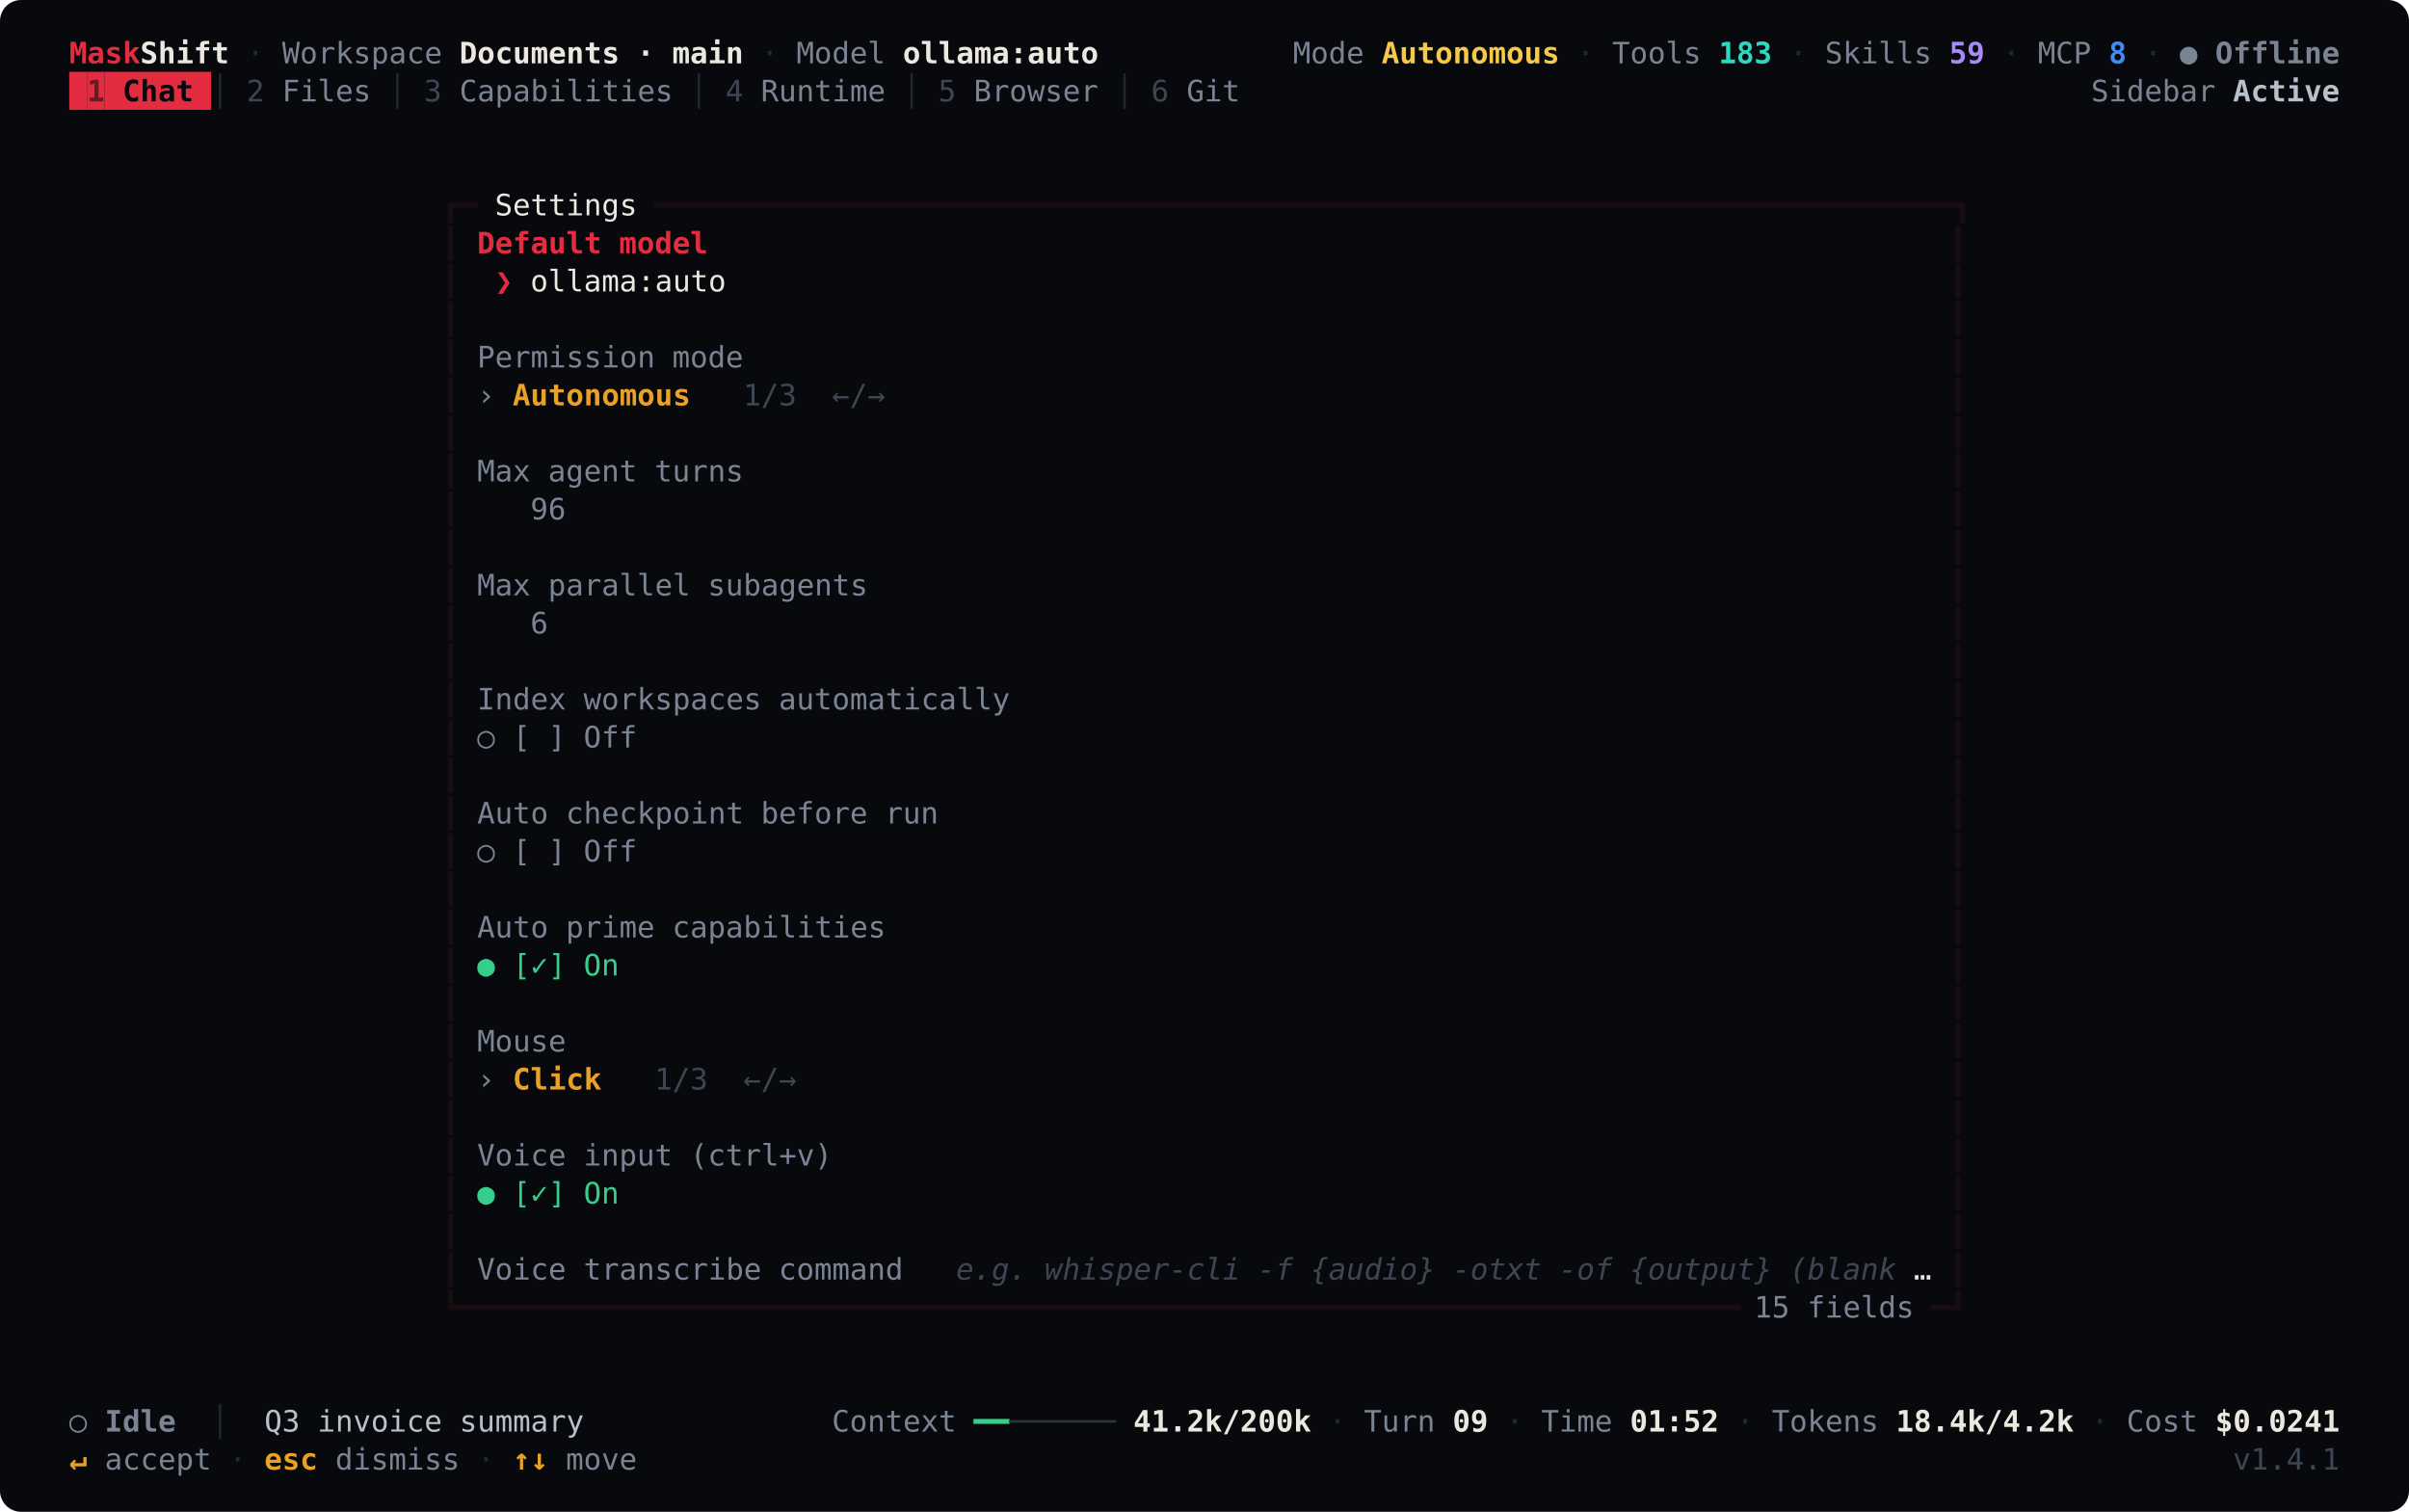
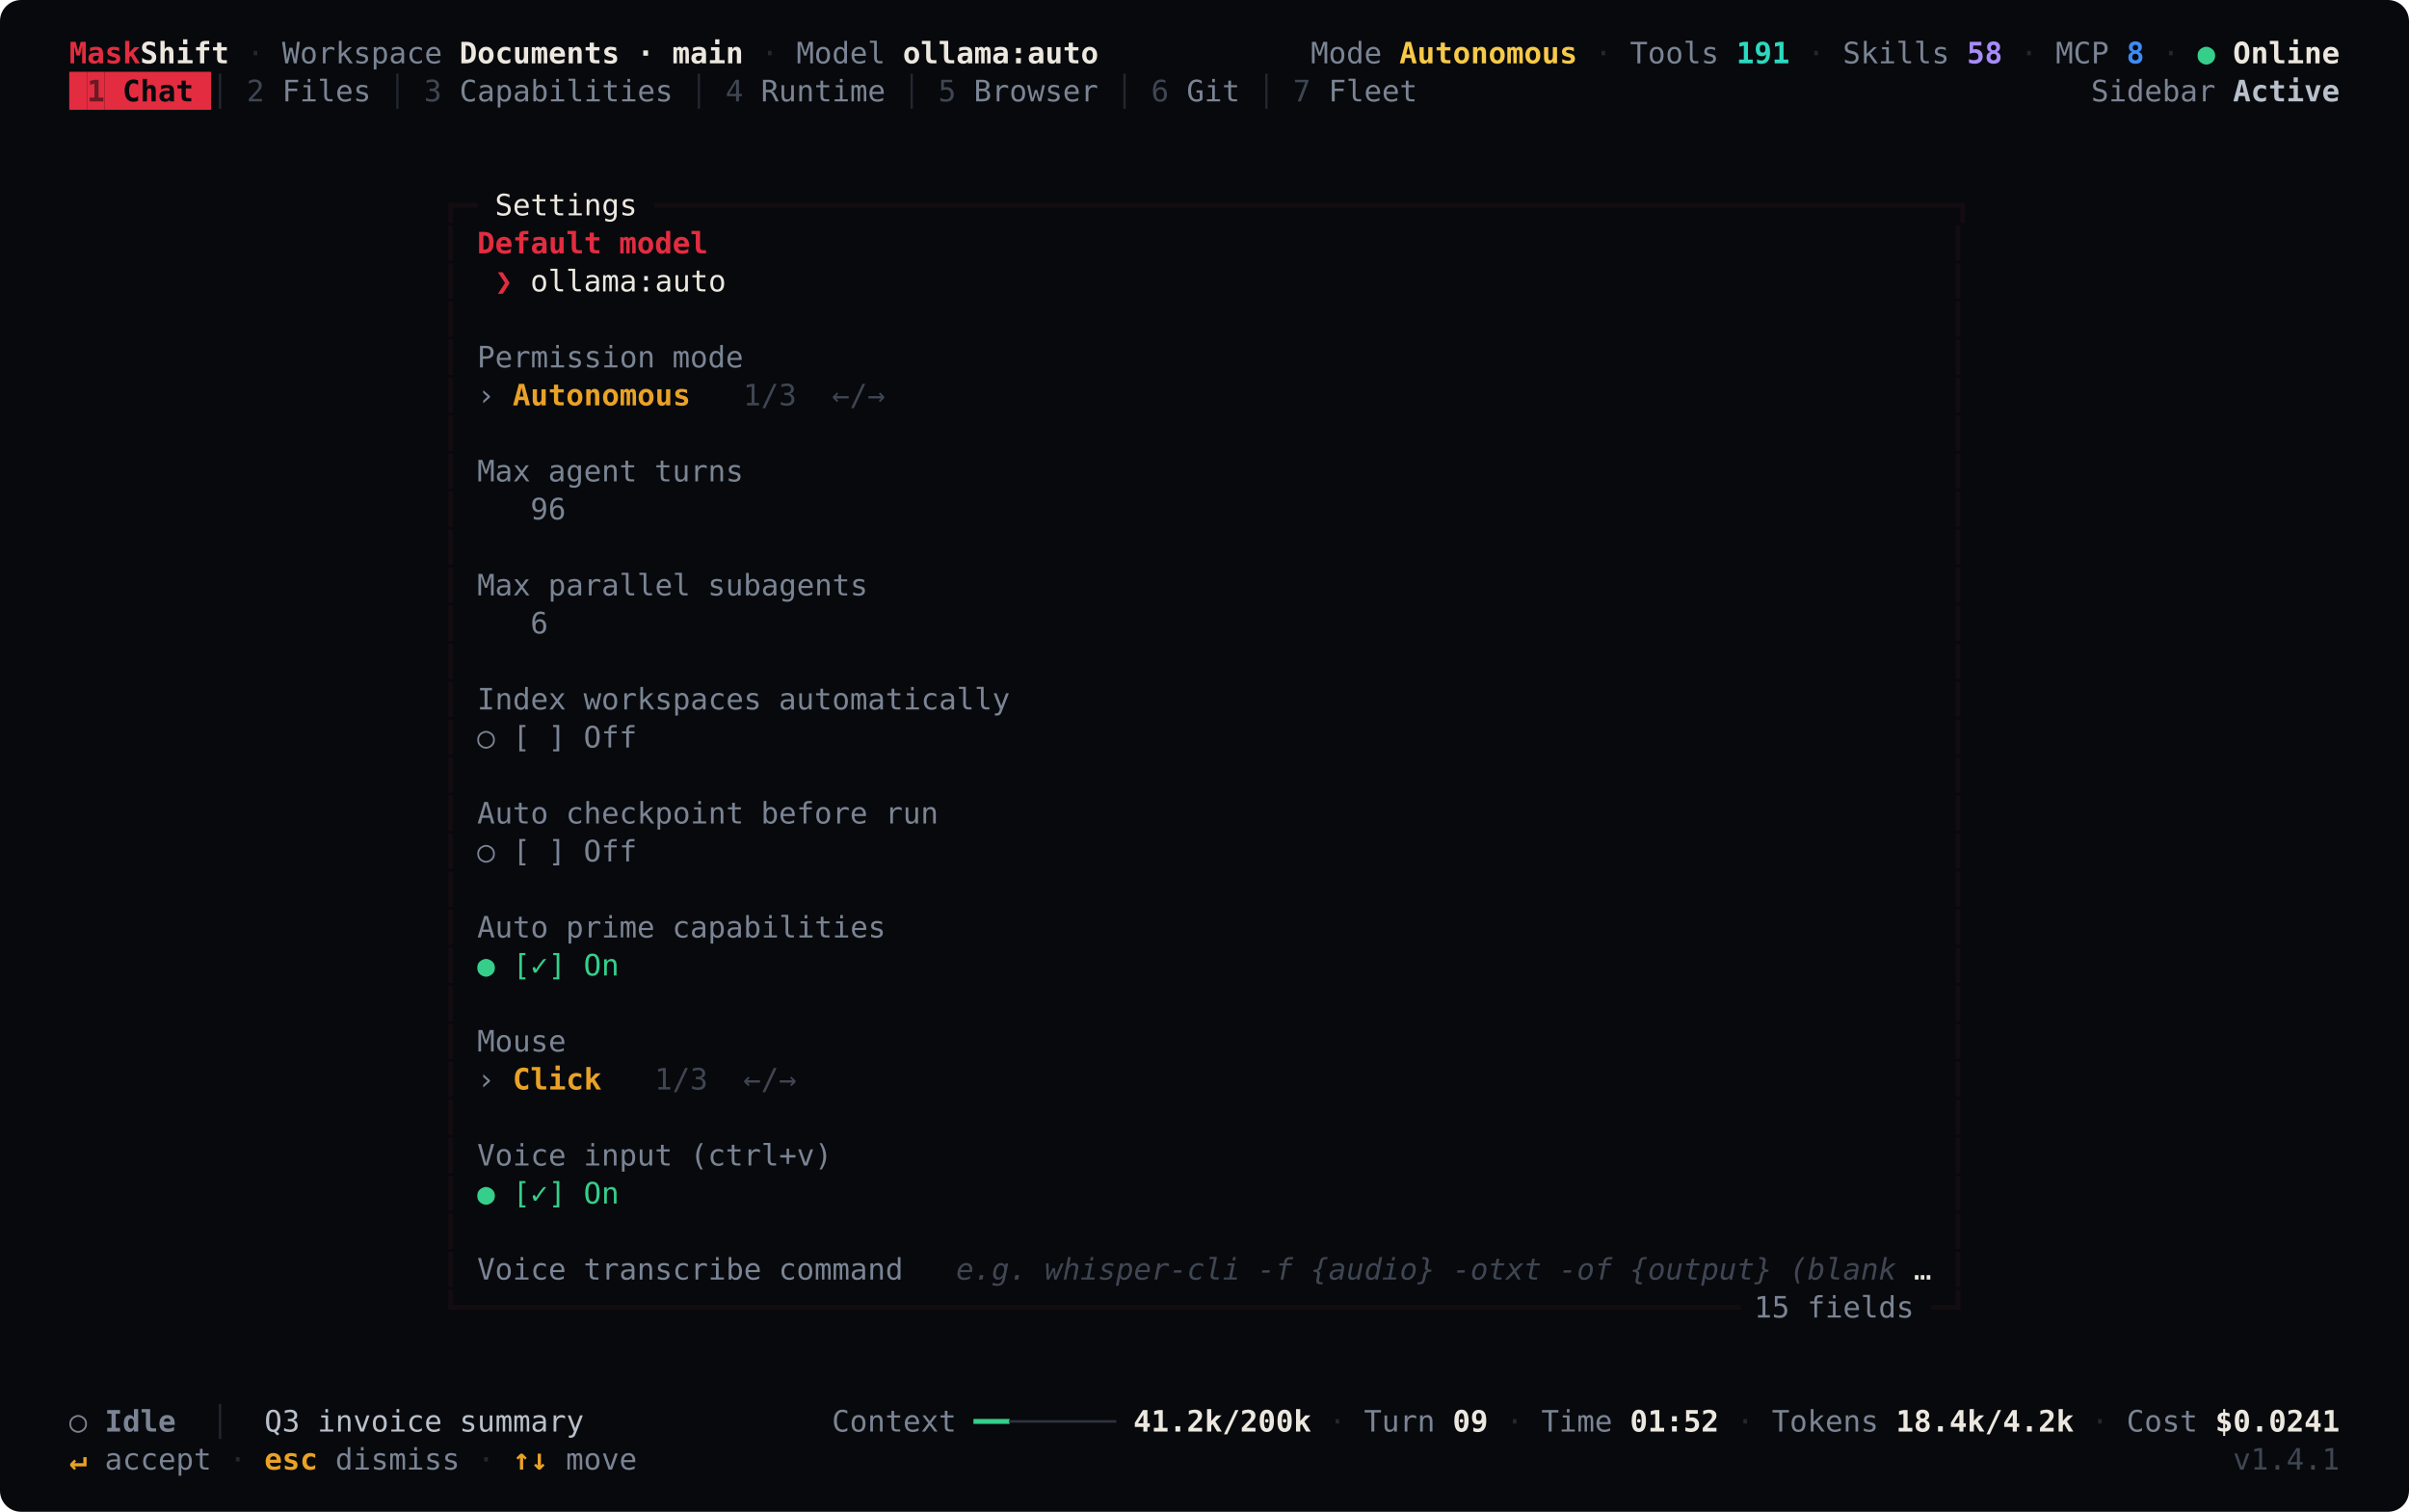
<svg xmlns="http://www.w3.org/2000/svg" width="1141" height="716" viewBox="0 0 1141 716" role="img" aria-label="MaskShift — settings">
  <rect width="100%" height="100%" rx="10" fill="#08090C" />
  <g font-family="SFMono-Regular, Menlo, Consolas, DejaVu Sans Mono, monospace" font-size="14" xml:space="preserve">
    <text x="32.80" y="30.00" fill="#e32c40" textLength="33.60" lengthAdjust="spacingAndGlyphs" font-weight="700">Mask</text>
    <text x="66.40" y="30.00" fill="#ece8e0" textLength="42.00" lengthAdjust="spacingAndGlyphs" font-weight="700">Shift</text>
    <text x="116.80" y="30.00" fill="#222731" textLength="8.40" lengthAdjust="spacingAndGlyphs">·</text>
    <text x="133.60" y="30.00" fill="#7a8494" textLength="75.60" lengthAdjust="spacingAndGlyphs">Workspace</text>
    <text x="217.60" y="30.00" fill="#ece8e0" textLength="75.60" lengthAdjust="spacingAndGlyphs" font-weight="700">Documents</text>
    <text x="301.60" y="30.00" fill="#ece8e0" textLength="8.40" lengthAdjust="spacingAndGlyphs" font-weight="700">·</text>
    <text x="318.40" y="30.00" fill="#ece8e0" textLength="33.60" lengthAdjust="spacingAndGlyphs" font-weight="700">main</text>
    <text x="360.40" y="30.00" fill="#222731" textLength="8.40" lengthAdjust="spacingAndGlyphs">·</text>
    <text x="377.20" y="30.00" fill="#7a8494" textLength="42.00" lengthAdjust="spacingAndGlyphs">Model</text>
    <text x="427.60" y="30.00" fill="#ece8e0" textLength="92.40" lengthAdjust="spacingAndGlyphs" font-weight="700">ollama:auto</text>
-     <text x="612.40" y="30.00" fill="#7a8494" textLength="33.60" lengthAdjust="spacingAndGlyphs">Mode</text>
-     <text x="654.40" y="30.00" fill="#f7c948" textLength="84.00" lengthAdjust="spacingAndGlyphs" font-weight="700">Autonomous</text>
-     <text x="746.80" y="30.00" fill="#222731" textLength="8.40" lengthAdjust="spacingAndGlyphs">·</text>
-     <text x="763.60" y="30.00" fill="#7a8494" textLength="42.00" lengthAdjust="spacingAndGlyphs">Tools</text>
-     <text x="814.00" y="30.00" fill="#2bd9c0" textLength="25.20" lengthAdjust="spacingAndGlyphs" font-weight="700">183</text>
-     <text x="847.60" y="30.00" fill="#222731" textLength="8.40" lengthAdjust="spacingAndGlyphs">·</text>
-     <text x="864.40" y="30.00" fill="#7a8494" textLength="50.40" lengthAdjust="spacingAndGlyphs">Skills</text>
-     <text x="923.20" y="30.00" fill="#a78bfa" textLength="16.80" lengthAdjust="spacingAndGlyphs" font-weight="700">59</text>
-     <text x="948.40" y="30.00" fill="#222731" textLength="8.40" lengthAdjust="spacingAndGlyphs">·</text>
-     <text x="965.20" y="30.00" fill="#7a8494" textLength="25.20" lengthAdjust="spacingAndGlyphs">MCP</text>
-     <text x="998.80" y="30.00" fill="#3d8bf5" textLength="8.40" lengthAdjust="spacingAndGlyphs" font-weight="700">8</text>
-     <text x="1015.60" y="30.00" fill="#222731" textLength="8.40" lengthAdjust="spacingAndGlyphs">·</text>
-     <text x="1032.40" y="30.00" fill="#7a8494" textLength="8.40" lengthAdjust="spacingAndGlyphs">●</text>
-     <text x="1049.20" y="30.00" fill="#7a8494" textLength="58.80" lengthAdjust="spacingAndGlyphs" font-weight="700">Offline</text>
+     <text x="620.80" y="30.00" fill="#7a8494" textLength="33.60" lengthAdjust="spacingAndGlyphs">Mode</text>
+     <text x="662.80" y="30.00" fill="#f7c948" textLength="84.00" lengthAdjust="spacingAndGlyphs" font-weight="700">Autonomous</text>
+     <text x="755.20" y="30.00" fill="#222731" textLength="8.40" lengthAdjust="spacingAndGlyphs">·</text>
+     <text x="772.00" y="30.00" fill="#7a8494" textLength="42.00" lengthAdjust="spacingAndGlyphs">Tools</text>
+     <text x="822.40" y="30.00" fill="#2bd9c0" textLength="25.20" lengthAdjust="spacingAndGlyphs" font-weight="700">191</text>
+     <text x="856.00" y="30.00" fill="#222731" textLength="8.40" lengthAdjust="spacingAndGlyphs">·</text>
+     <text x="872.80" y="30.00" fill="#7a8494" textLength="50.40" lengthAdjust="spacingAndGlyphs">Skills</text>
+     <text x="931.60" y="30.00" fill="#a78bfa" textLength="16.80" lengthAdjust="spacingAndGlyphs" font-weight="700">58</text>
+     <text x="956.80" y="30.00" fill="#222731" textLength="8.40" lengthAdjust="spacingAndGlyphs">·</text>
+     <text x="973.60" y="30.00" fill="#7a8494" textLength="25.20" lengthAdjust="spacingAndGlyphs">MCP</text>
+     <text x="1007.20" y="30.00" fill="#3d8bf5" textLength="8.40" lengthAdjust="spacingAndGlyphs" font-weight="700">8</text>
+     <text x="1024.00" y="30.00" fill="#222731" textLength="8.40" lengthAdjust="spacingAndGlyphs">·</text>
+     <text x="1040.80" y="30.00" fill="#35cf8b" textLength="8.40" lengthAdjust="spacingAndGlyphs">●</text>
+     <text x="1057.60" y="30.00" fill="#ece8e0" textLength="50.40" lengthAdjust="spacingAndGlyphs" font-weight="700">Online</text>
    <rect x="32.80" y="34.00" width="8.40" height="18" fill="#e32c40" />
    <rect x="41.20" y="34.00" width="8.40" height="18" fill="#e32c40" />
    <text x="41.20" y="48.00" fill="#6b1923" textLength="8.40" lengthAdjust="spacingAndGlyphs" font-weight="700">1</text>
    <rect x="49.60" y="34.00" width="50.40" height="18" fill="#e32c40" />
    <text x="58.00" y="48.00" fill="#08090c" textLength="33.60" lengthAdjust="spacingAndGlyphs" font-weight="700">Chat</text>
    <text x="100.00" y="48.00" fill="#222731" textLength="8.40" lengthAdjust="spacingAndGlyphs">│</text>
    <text x="116.80" y="48.00" fill="#3f4653" textLength="8.40" lengthAdjust="spacingAndGlyphs">2</text>
    <text x="133.60" y="48.00" fill="#7a8494" textLength="42.00" lengthAdjust="spacingAndGlyphs">Files</text>
    <text x="184.00" y="48.00" fill="#222731" textLength="8.40" lengthAdjust="spacingAndGlyphs">│</text>
    <text x="200.80" y="48.00" fill="#3f4653" textLength="8.40" lengthAdjust="spacingAndGlyphs">3</text>
    <text x="217.60" y="48.00" fill="#7a8494" textLength="100.80" lengthAdjust="spacingAndGlyphs">Capabilities</text>
    <text x="326.80" y="48.00" fill="#222731" textLength="8.40" lengthAdjust="spacingAndGlyphs">│</text>
    <text x="343.60" y="48.00" fill="#3f4653" textLength="8.40" lengthAdjust="spacingAndGlyphs">4</text>
    <text x="360.40" y="48.00" fill="#7a8494" textLength="58.80" lengthAdjust="spacingAndGlyphs">Runtime</text>
    <text x="427.60" y="48.00" fill="#222731" textLength="8.40" lengthAdjust="spacingAndGlyphs">│</text>
    <text x="444.40" y="48.00" fill="#3f4653" textLength="8.40" lengthAdjust="spacingAndGlyphs">5</text>
    <text x="461.20" y="48.00" fill="#7a8494" textLength="58.80" lengthAdjust="spacingAndGlyphs">Browser</text>
    <text x="528.40" y="48.00" fill="#222731" textLength="8.40" lengthAdjust="spacingAndGlyphs">│</text>
    <text x="545.20" y="48.00" fill="#3f4653" textLength="8.40" lengthAdjust="spacingAndGlyphs">6</text>
    <text x="562.00" y="48.00" fill="#7a8494" textLength="25.20" lengthAdjust="spacingAndGlyphs">Git</text>
+     <text x="595.60" y="48.00" fill="#222731" textLength="8.40" lengthAdjust="spacingAndGlyphs">│</text>
+     <text x="612.40" y="48.00" fill="#3f4653" textLength="8.40" lengthAdjust="spacingAndGlyphs">7</text>
+     <text x="629.20" y="48.00" fill="#7a8494" textLength="42.00" lengthAdjust="spacingAndGlyphs">Fleet</text>
    <text x="990.40" y="48.00" fill="#7a8494" textLength="58.80" lengthAdjust="spacingAndGlyphs">Sidebar</text>
    <text x="1057.60" y="48.00" fill="#b8c0cb" textLength="50.40" lengthAdjust="spacingAndGlyphs" font-weight="700">Active</text>
-     <text x="209.20" y="102.00" fill="#1a0d12" textLength="16.80" lengthAdjust="spacingAndGlyphs">┏━</text>
+     <text x="209.20" y="102.00" fill="#130c10" textLength="16.80" lengthAdjust="spacingAndGlyphs">┏━</text>
    <text x="234.40" y="102.00" fill="#ece8e0" textLength="67.20" lengthAdjust="spacingAndGlyphs">Settings</text>
-     <text x="310.00" y="102.00" fill="#1a0d12" textLength="621.60" lengthAdjust="spacingAndGlyphs">━━━━━━━━━━━━━━━━━━━━━━━━━━━━━━━━━━━━━━━━━━━━━━━━━━━━━━━━━━━━━━━━━━━━━━━━━┓</text>
-     <text x="209.20" y="120.00" fill="#1a0d12" textLength="8.40" lengthAdjust="spacingAndGlyphs">┃</text>
+     <text x="310.00" y="102.00" fill="#130c10" textLength="621.60" lengthAdjust="spacingAndGlyphs">━━━━━━━━━━━━━━━━━━━━━━━━━━━━━━━━━━━━━━━━━━━━━━━━━━━━━━━━━━━━━━━━━━━━━━━━━┓</text>
+     <text x="209.20" y="120.00" fill="#130c10" textLength="8.40" lengthAdjust="spacingAndGlyphs">┃</text>
    <text x="226.00" y="120.00" fill="#e32c40" textLength="58.80" lengthAdjust="spacingAndGlyphs" font-weight="700">Default</text>
    <text x="293.20" y="120.00" fill="#e32c40" textLength="42.00" lengthAdjust="spacingAndGlyphs" font-weight="700">model</text>
-     <text x="923.20" y="120.00" fill="#1a0d12" textLength="8.40" lengthAdjust="spacingAndGlyphs">┃</text>
-     <text x="209.20" y="138.00" fill="#1a0d12" textLength="8.40" lengthAdjust="spacingAndGlyphs">┃</text>
+     <text x="923.20" y="120.00" fill="#130c10" textLength="8.40" lengthAdjust="spacingAndGlyphs">┃</text>
+     <text x="209.20" y="138.00" fill="#130c10" textLength="8.40" lengthAdjust="spacingAndGlyphs">┃</text>
    <text x="234.40" y="138.00" fill="#e32c40" textLength="8.40" lengthAdjust="spacingAndGlyphs">❯</text>
    <text x="251.20" y="138.00" fill="#ece8e0" textLength="92.40" lengthAdjust="spacingAndGlyphs">ollama:auto</text>
-     <text x="923.20" y="138.00" fill="#1a0d12" textLength="8.40" lengthAdjust="spacingAndGlyphs">┃</text>
-     <text x="209.20" y="156.00" fill="#1a0d12" textLength="8.40" lengthAdjust="spacingAndGlyphs">┃</text>
-     <text x="923.20" y="156.00" fill="#1a0d12" textLength="8.40" lengthAdjust="spacingAndGlyphs">┃</text>
-     <text x="209.20" y="174.00" fill="#1a0d12" textLength="8.40" lengthAdjust="spacingAndGlyphs">┃</text>
+     <text x="923.20" y="138.00" fill="#130c10" textLength="8.40" lengthAdjust="spacingAndGlyphs">┃</text>
+     <text x="209.20" y="156.00" fill="#130c10" textLength="8.40" lengthAdjust="spacingAndGlyphs">┃</text>
+     <text x="923.20" y="156.00" fill="#130c10" textLength="8.40" lengthAdjust="spacingAndGlyphs">┃</text>
+     <text x="209.20" y="174.00" fill="#130c10" textLength="8.40" lengthAdjust="spacingAndGlyphs">┃</text>
    <text x="226.00" y="174.00" fill="#7a8494" textLength="84.00" lengthAdjust="spacingAndGlyphs">Permission</text>
    <text x="318.40" y="174.00" fill="#7a8494" textLength="33.60" lengthAdjust="spacingAndGlyphs">mode</text>
-     <text x="923.20" y="174.00" fill="#1a0d12" textLength="8.40" lengthAdjust="spacingAndGlyphs">┃</text>
-     <text x="209.20" y="192.00" fill="#1a0d12" textLength="8.40" lengthAdjust="spacingAndGlyphs">┃</text>
+     <text x="923.20" y="174.00" fill="#130c10" textLength="8.40" lengthAdjust="spacingAndGlyphs">┃</text>
+     <text x="209.20" y="192.00" fill="#130c10" textLength="8.40" lengthAdjust="spacingAndGlyphs">┃</text>
    <text x="226.00" y="192.00" fill="#7a8494" textLength="8.40" lengthAdjust="spacingAndGlyphs">›</text>
    <text x="242.80" y="192.00" fill="#e9a227" textLength="84.00" lengthAdjust="spacingAndGlyphs" font-weight="700">Autonomous</text>
    <text x="352.00" y="192.00" fill="#3f4653" textLength="25.20" lengthAdjust="spacingAndGlyphs">1/3</text>
    <text x="394.00" y="192.00" fill="#3f4653" textLength="25.20" lengthAdjust="spacingAndGlyphs">←/→</text>
-     <text x="923.20" y="192.00" fill="#1a0d12" textLength="8.40" lengthAdjust="spacingAndGlyphs">┃</text>
-     <text x="209.20" y="210.00" fill="#1a0d12" textLength="8.40" lengthAdjust="spacingAndGlyphs">┃</text>
-     <text x="923.20" y="210.00" fill="#1a0d12" textLength="8.40" lengthAdjust="spacingAndGlyphs">┃</text>
-     <text x="209.20" y="228.00" fill="#1a0d12" textLength="8.40" lengthAdjust="spacingAndGlyphs">┃</text>
+     <text x="923.20" y="192.00" fill="#130c10" textLength="8.40" lengthAdjust="spacingAndGlyphs">┃</text>
+     <text x="209.20" y="210.00" fill="#130c10" textLength="8.40" lengthAdjust="spacingAndGlyphs">┃</text>
+     <text x="923.20" y="210.00" fill="#130c10" textLength="8.40" lengthAdjust="spacingAndGlyphs">┃</text>
+     <text x="209.20" y="228.00" fill="#130c10" textLength="8.40" lengthAdjust="spacingAndGlyphs">┃</text>
    <text x="226.00" y="228.00" fill="#7a8494" textLength="25.20" lengthAdjust="spacingAndGlyphs">Max</text>
    <text x="259.60" y="228.00" fill="#7a8494" textLength="42.00" lengthAdjust="spacingAndGlyphs">agent</text>
    <text x="310.00" y="228.00" fill="#7a8494" textLength="42.00" lengthAdjust="spacingAndGlyphs">turns</text>
-     <text x="923.20" y="228.00" fill="#1a0d12" textLength="8.40" lengthAdjust="spacingAndGlyphs">┃</text>
-     <text x="209.20" y="246.00" fill="#1a0d12" textLength="8.40" lengthAdjust="spacingAndGlyphs">┃</text>
+     <text x="923.20" y="228.00" fill="#130c10" textLength="8.40" lengthAdjust="spacingAndGlyphs">┃</text>
+     <text x="209.20" y="246.00" fill="#130c10" textLength="8.40" lengthAdjust="spacingAndGlyphs">┃</text>
    <text x="251.20" y="246.00" fill="#7a8494" textLength="16.80" lengthAdjust="spacingAndGlyphs">96</text>
-     <text x="923.20" y="246.00" fill="#1a0d12" textLength="8.40" lengthAdjust="spacingAndGlyphs">┃</text>
-     <text x="209.20" y="264.00" fill="#1a0d12" textLength="8.40" lengthAdjust="spacingAndGlyphs">┃</text>
-     <text x="923.20" y="264.00" fill="#1a0d12" textLength="8.40" lengthAdjust="spacingAndGlyphs">┃</text>
-     <text x="209.20" y="282.00" fill="#1a0d12" textLength="8.40" lengthAdjust="spacingAndGlyphs">┃</text>
+     <text x="923.20" y="246.00" fill="#130c10" textLength="8.40" lengthAdjust="spacingAndGlyphs">┃</text>
+     <text x="209.20" y="264.00" fill="#130c10" textLength="8.40" lengthAdjust="spacingAndGlyphs">┃</text>
+     <text x="923.20" y="264.00" fill="#130c10" textLength="8.40" lengthAdjust="spacingAndGlyphs">┃</text>
+     <text x="209.20" y="282.00" fill="#130c10" textLength="8.40" lengthAdjust="spacingAndGlyphs">┃</text>
    <text x="226.00" y="282.00" fill="#7a8494" textLength="25.20" lengthAdjust="spacingAndGlyphs">Max</text>
    <text x="259.60" y="282.00" fill="#7a8494" textLength="67.20" lengthAdjust="spacingAndGlyphs">parallel</text>
    <text x="335.20" y="282.00" fill="#7a8494" textLength="75.60" lengthAdjust="spacingAndGlyphs">subagents</text>
-     <text x="923.20" y="282.00" fill="#1a0d12" textLength="8.40" lengthAdjust="spacingAndGlyphs">┃</text>
-     <text x="209.20" y="300.00" fill="#1a0d12" textLength="8.40" lengthAdjust="spacingAndGlyphs">┃</text>
+     <text x="923.20" y="282.00" fill="#130c10" textLength="8.40" lengthAdjust="spacingAndGlyphs">┃</text>
+     <text x="209.20" y="300.00" fill="#130c10" textLength="8.40" lengthAdjust="spacingAndGlyphs">┃</text>
    <text x="251.20" y="300.00" fill="#7a8494" textLength="8.40" lengthAdjust="spacingAndGlyphs">6</text>
-     <text x="923.20" y="300.00" fill="#1a0d12" textLength="8.40" lengthAdjust="spacingAndGlyphs">┃</text>
-     <text x="209.20" y="318.00" fill="#1a0d12" textLength="8.40" lengthAdjust="spacingAndGlyphs">┃</text>
-     <text x="923.20" y="318.00" fill="#1a0d12" textLength="8.40" lengthAdjust="spacingAndGlyphs">┃</text>
-     <text x="209.20" y="336.00" fill="#1a0d12" textLength="8.40" lengthAdjust="spacingAndGlyphs">┃</text>
+     <text x="923.20" y="300.00" fill="#130c10" textLength="8.40" lengthAdjust="spacingAndGlyphs">┃</text>
+     <text x="209.20" y="318.00" fill="#130c10" textLength="8.40" lengthAdjust="spacingAndGlyphs">┃</text>
+     <text x="923.20" y="318.00" fill="#130c10" textLength="8.40" lengthAdjust="spacingAndGlyphs">┃</text>
+     <text x="209.20" y="336.00" fill="#130c10" textLength="8.40" lengthAdjust="spacingAndGlyphs">┃</text>
    <text x="226.00" y="336.00" fill="#7a8494" textLength="42.00" lengthAdjust="spacingAndGlyphs">Index</text>
    <text x="276.40" y="336.00" fill="#7a8494" textLength="84.00" lengthAdjust="spacingAndGlyphs">workspaces</text>
    <text x="368.80" y="336.00" fill="#7a8494" textLength="109.20" lengthAdjust="spacingAndGlyphs">automatically</text>
-     <text x="923.20" y="336.00" fill="#1a0d12" textLength="8.40" lengthAdjust="spacingAndGlyphs">┃</text>
-     <text x="209.20" y="354.00" fill="#1a0d12" textLength="8.40" lengthAdjust="spacingAndGlyphs">┃</text>
+     <text x="923.20" y="336.00" fill="#130c10" textLength="8.40" lengthAdjust="spacingAndGlyphs">┃</text>
+     <text x="209.20" y="354.00" fill="#130c10" textLength="8.40" lengthAdjust="spacingAndGlyphs">┃</text>
    <text x="226.00" y="354.00" fill="#7a8494" textLength="8.40" lengthAdjust="spacingAndGlyphs">○</text>
    <text x="242.80" y="354.00" fill="#7a8494" textLength="8.40" lengthAdjust="spacingAndGlyphs">[</text>
    <text x="259.60" y="354.00" fill="#7a8494" textLength="8.40" lengthAdjust="spacingAndGlyphs">]</text>
    <text x="276.40" y="354.00" fill="#7a8494" textLength="25.20" lengthAdjust="spacingAndGlyphs">Off</text>
-     <text x="923.20" y="354.00" fill="#1a0d12" textLength="8.40" lengthAdjust="spacingAndGlyphs">┃</text>
-     <text x="209.20" y="372.00" fill="#1a0d12" textLength="8.40" lengthAdjust="spacingAndGlyphs">┃</text>
-     <text x="923.20" y="372.00" fill="#1a0d12" textLength="8.40" lengthAdjust="spacingAndGlyphs">┃</text>
-     <text x="209.20" y="390.00" fill="#1a0d12" textLength="8.40" lengthAdjust="spacingAndGlyphs">┃</text>
+     <text x="923.20" y="354.00" fill="#130c10" textLength="8.40" lengthAdjust="spacingAndGlyphs">┃</text>
+     <text x="209.20" y="372.00" fill="#130c10" textLength="8.40" lengthAdjust="spacingAndGlyphs">┃</text>
+     <text x="923.20" y="372.00" fill="#130c10" textLength="8.40" lengthAdjust="spacingAndGlyphs">┃</text>
+     <text x="209.20" y="390.00" fill="#130c10" textLength="8.40" lengthAdjust="spacingAndGlyphs">┃</text>
    <text x="226.00" y="390.00" fill="#7a8494" textLength="33.60" lengthAdjust="spacingAndGlyphs">Auto</text>
    <text x="268.00" y="390.00" fill="#7a8494" textLength="84.00" lengthAdjust="spacingAndGlyphs">checkpoint</text>
    <text x="360.40" y="390.00" fill="#7a8494" textLength="50.40" lengthAdjust="spacingAndGlyphs">before</text>
    <text x="419.20" y="390.00" fill="#7a8494" textLength="25.20" lengthAdjust="spacingAndGlyphs">run</text>
-     <text x="923.20" y="390.00" fill="#1a0d12" textLength="8.40" lengthAdjust="spacingAndGlyphs">┃</text>
-     <text x="209.20" y="408.00" fill="#1a0d12" textLength="8.40" lengthAdjust="spacingAndGlyphs">┃</text>
+     <text x="923.20" y="390.00" fill="#130c10" textLength="8.40" lengthAdjust="spacingAndGlyphs">┃</text>
+     <text x="209.20" y="408.00" fill="#130c10" textLength="8.40" lengthAdjust="spacingAndGlyphs">┃</text>
    <text x="226.00" y="408.00" fill="#7a8494" textLength="8.40" lengthAdjust="spacingAndGlyphs">○</text>
    <text x="242.80" y="408.00" fill="#7a8494" textLength="8.40" lengthAdjust="spacingAndGlyphs">[</text>
    <text x="259.60" y="408.00" fill="#7a8494" textLength="8.40" lengthAdjust="spacingAndGlyphs">]</text>
    <text x="276.40" y="408.00" fill="#7a8494" textLength="25.20" lengthAdjust="spacingAndGlyphs">Off</text>
-     <text x="923.20" y="408.00" fill="#1a0d12" textLength="8.40" lengthAdjust="spacingAndGlyphs">┃</text>
-     <text x="209.20" y="426.00" fill="#1a0d12" textLength="8.40" lengthAdjust="spacingAndGlyphs">┃</text>
-     <text x="923.20" y="426.00" fill="#1a0d12" textLength="8.40" lengthAdjust="spacingAndGlyphs">┃</text>
-     <text x="209.20" y="444.00" fill="#1a0d12" textLength="8.40" lengthAdjust="spacingAndGlyphs">┃</text>
+     <text x="923.20" y="408.00" fill="#130c10" textLength="8.40" lengthAdjust="spacingAndGlyphs">┃</text>
+     <text x="209.20" y="426.00" fill="#130c10" textLength="8.40" lengthAdjust="spacingAndGlyphs">┃</text>
+     <text x="923.20" y="426.00" fill="#130c10" textLength="8.40" lengthAdjust="spacingAndGlyphs">┃</text>
+     <text x="209.20" y="444.00" fill="#130c10" textLength="8.40" lengthAdjust="spacingAndGlyphs">┃</text>
    <text x="226.00" y="444.00" fill="#7a8494" textLength="33.60" lengthAdjust="spacingAndGlyphs">Auto</text>
    <text x="268.00" y="444.00" fill="#7a8494" textLength="42.00" lengthAdjust="spacingAndGlyphs">prime</text>
    <text x="318.40" y="444.00" fill="#7a8494" textLength="100.80" lengthAdjust="spacingAndGlyphs">capabilities</text>
-     <text x="923.20" y="444.00" fill="#1a0d12" textLength="8.40" lengthAdjust="spacingAndGlyphs">┃</text>
-     <text x="209.20" y="462.00" fill="#1a0d12" textLength="8.40" lengthAdjust="spacingAndGlyphs">┃</text>
+     <text x="923.20" y="444.00" fill="#130c10" textLength="8.40" lengthAdjust="spacingAndGlyphs">┃</text>
+     <text x="209.20" y="462.00" fill="#130c10" textLength="8.40" lengthAdjust="spacingAndGlyphs">┃</text>
    <text x="226.00" y="462.00" fill="#35cf8b" textLength="8.40" lengthAdjust="spacingAndGlyphs">●</text>
    <text x="242.80" y="462.00" fill="#35cf8b" textLength="25.20" lengthAdjust="spacingAndGlyphs">[✓]</text>
    <text x="276.40" y="462.00" fill="#35cf8b" textLength="16.80" lengthAdjust="spacingAndGlyphs">On</text>
-     <text x="923.20" y="462.00" fill="#1a0d12" textLength="8.40" lengthAdjust="spacingAndGlyphs">┃</text>
-     <text x="209.20" y="480.00" fill="#1a0d12" textLength="8.40" lengthAdjust="spacingAndGlyphs">┃</text>
-     <text x="923.20" y="480.00" fill="#1a0d12" textLength="8.40" lengthAdjust="spacingAndGlyphs">┃</text>
-     <text x="209.20" y="498.00" fill="#1a0d12" textLength="8.40" lengthAdjust="spacingAndGlyphs">┃</text>
+     <text x="923.20" y="462.00" fill="#130c10" textLength="8.40" lengthAdjust="spacingAndGlyphs">┃</text>
+     <text x="209.20" y="480.00" fill="#130c10" textLength="8.40" lengthAdjust="spacingAndGlyphs">┃</text>
+     <text x="923.20" y="480.00" fill="#130c10" textLength="8.40" lengthAdjust="spacingAndGlyphs">┃</text>
+     <text x="209.20" y="498.00" fill="#130c10" textLength="8.40" lengthAdjust="spacingAndGlyphs">┃</text>
    <text x="226.00" y="498.00" fill="#7a8494" textLength="42.00" lengthAdjust="spacingAndGlyphs">Mouse</text>
-     <text x="923.20" y="498.00" fill="#1a0d12" textLength="8.40" lengthAdjust="spacingAndGlyphs">┃</text>
-     <text x="209.20" y="516.00" fill="#1a0d12" textLength="8.40" lengthAdjust="spacingAndGlyphs">┃</text>
+     <text x="923.20" y="498.00" fill="#130c10" textLength="8.40" lengthAdjust="spacingAndGlyphs">┃</text>
+     <text x="209.20" y="516.00" fill="#130c10" textLength="8.40" lengthAdjust="spacingAndGlyphs">┃</text>
    <text x="226.00" y="516.00" fill="#7a8494" textLength="8.40" lengthAdjust="spacingAndGlyphs">›</text>
    <text x="242.80" y="516.00" fill="#e9a227" textLength="42.00" lengthAdjust="spacingAndGlyphs" font-weight="700">Click</text>
    <text x="310.00" y="516.00" fill="#3f4653" textLength="25.20" lengthAdjust="spacingAndGlyphs">1/3</text>
    <text x="352.00" y="516.00" fill="#3f4653" textLength="25.20" lengthAdjust="spacingAndGlyphs">←/→</text>
-     <text x="923.20" y="516.00" fill="#1a0d12" textLength="8.40" lengthAdjust="spacingAndGlyphs">┃</text>
-     <text x="209.20" y="534.00" fill="#1a0d12" textLength="8.40" lengthAdjust="spacingAndGlyphs">┃</text>
-     <text x="923.20" y="534.00" fill="#1a0d12" textLength="8.40" lengthAdjust="spacingAndGlyphs">┃</text>
-     <text x="209.20" y="552.00" fill="#1a0d12" textLength="8.40" lengthAdjust="spacingAndGlyphs">┃</text>
+     <text x="923.20" y="516.00" fill="#130c10" textLength="8.40" lengthAdjust="spacingAndGlyphs">┃</text>
+     <text x="209.20" y="534.00" fill="#130c10" textLength="8.40" lengthAdjust="spacingAndGlyphs">┃</text>
+     <text x="923.20" y="534.00" fill="#130c10" textLength="8.40" lengthAdjust="spacingAndGlyphs">┃</text>
+     <text x="209.20" y="552.00" fill="#130c10" textLength="8.40" lengthAdjust="spacingAndGlyphs">┃</text>
    <text x="226.00" y="552.00" fill="#7a8494" textLength="42.00" lengthAdjust="spacingAndGlyphs">Voice</text>
    <text x="276.40" y="552.00" fill="#7a8494" textLength="42.00" lengthAdjust="spacingAndGlyphs">input</text>
    <text x="326.80" y="552.00" fill="#7a8494" textLength="67.20" lengthAdjust="spacingAndGlyphs">(ctrl+v)</text>
-     <text x="923.20" y="552.00" fill="#1a0d12" textLength="8.40" lengthAdjust="spacingAndGlyphs">┃</text>
-     <text x="209.20" y="570.00" fill="#1a0d12" textLength="8.40" lengthAdjust="spacingAndGlyphs">┃</text>
+     <text x="923.20" y="552.00" fill="#130c10" textLength="8.40" lengthAdjust="spacingAndGlyphs">┃</text>
+     <text x="209.20" y="570.00" fill="#130c10" textLength="8.40" lengthAdjust="spacingAndGlyphs">┃</text>
    <text x="226.00" y="570.00" fill="#35cf8b" textLength="8.40" lengthAdjust="spacingAndGlyphs">●</text>
    <text x="242.80" y="570.00" fill="#35cf8b" textLength="25.20" lengthAdjust="spacingAndGlyphs">[✓]</text>
    <text x="276.40" y="570.00" fill="#35cf8b" textLength="16.80" lengthAdjust="spacingAndGlyphs">On</text>
-     <text x="923.20" y="570.00" fill="#1a0d12" textLength="8.40" lengthAdjust="spacingAndGlyphs">┃</text>
-     <text x="209.20" y="588.00" fill="#1a0d12" textLength="8.40" lengthAdjust="spacingAndGlyphs">┃</text>
-     <text x="923.20" y="588.00" fill="#1a0d12" textLength="8.40" lengthAdjust="spacingAndGlyphs">┃</text>
-     <text x="209.20" y="606.00" fill="#1a0d12" textLength="8.40" lengthAdjust="spacingAndGlyphs">┃</text>
+     <text x="923.20" y="570.00" fill="#130c10" textLength="8.40" lengthAdjust="spacingAndGlyphs">┃</text>
+     <text x="209.20" y="588.00" fill="#130c10" textLength="8.40" lengthAdjust="spacingAndGlyphs">┃</text>
+     <text x="923.20" y="588.00" fill="#130c10" textLength="8.40" lengthAdjust="spacingAndGlyphs">┃</text>
+     <text x="209.20" y="606.00" fill="#130c10" textLength="8.40" lengthAdjust="spacingAndGlyphs">┃</text>
    <text x="226.00" y="606.00" fill="#7a8494" textLength="42.00" lengthAdjust="spacingAndGlyphs">Voice</text>
    <text x="276.40" y="606.00" fill="#7a8494" textLength="84.00" lengthAdjust="spacingAndGlyphs">transcribe</text>
    <text x="368.80" y="606.00" fill="#7a8494" textLength="58.80" lengthAdjust="spacingAndGlyphs">command</text>
    <text x="452.80" y="606.00" fill="#3f4653" textLength="33.60" lengthAdjust="spacingAndGlyphs" font-style="italic">e.g.</text>
    <text x="494.80" y="606.00" fill="#3f4653" textLength="92.40" lengthAdjust="spacingAndGlyphs" font-style="italic">whisper-cli</text>
    <text x="595.60" y="606.00" fill="#3f4653" textLength="16.80" lengthAdjust="spacingAndGlyphs" font-style="italic">-f</text>
    <text x="620.80" y="606.00" fill="#3f4653" textLength="58.80" lengthAdjust="spacingAndGlyphs" font-style="italic">{audio}</text>
    <text x="688.00" y="606.00" fill="#3f4653" textLength="42.00" lengthAdjust="spacingAndGlyphs" font-style="italic">-otxt</text>
    <text x="738.40" y="606.00" fill="#3f4653" textLength="25.20" lengthAdjust="spacingAndGlyphs" font-style="italic">-of</text>
    <text x="772.00" y="606.00" fill="#3f4653" textLength="67.20" lengthAdjust="spacingAndGlyphs" font-style="italic">{output}</text>
    <text x="847.60" y="606.00" fill="#3f4653" textLength="50.40" lengthAdjust="spacingAndGlyphs" font-style="italic">(blank</text>
    <text x="906.40" y="606.00" fill="#ECE8E0" textLength="8.40" lengthAdjust="spacingAndGlyphs">…</text>
-     <text x="923.20" y="606.00" fill="#1a0d12" textLength="8.40" lengthAdjust="spacingAndGlyphs">┃</text>
-     <text x="209.20" y="624.00" fill="#1a0d12" textLength="613.20" lengthAdjust="spacingAndGlyphs">┗━━━━━━━━━━━━━━━━━━━━━━━━━━━━━━━━━━━━━━━━━━━━━━━━━━━━━━━━━━━━━━━━━━━━━━━━</text>
+     <text x="923.20" y="606.00" fill="#130c10" textLength="8.40" lengthAdjust="spacingAndGlyphs">┃</text>
+     <text x="209.20" y="624.00" fill="#130c10" textLength="613.20" lengthAdjust="spacingAndGlyphs">┗━━━━━━━━━━━━━━━━━━━━━━━━━━━━━━━━━━━━━━━━━━━━━━━━━━━━━━━━━━━━━━━━━━━━━━━━</text>
    <text x="830.80" y="624.00" fill="#7a8494" textLength="16.80" lengthAdjust="spacingAndGlyphs">15</text>
    <text x="856.00" y="624.00" fill="#7a8494" textLength="50.40" lengthAdjust="spacingAndGlyphs">fields</text>
-     <text x="914.80" y="624.00" fill="#1a0d12" textLength="16.80" lengthAdjust="spacingAndGlyphs">━┛</text>
+     <text x="914.80" y="624.00" fill="#130c10" textLength="16.80" lengthAdjust="spacingAndGlyphs">━┛</text>
    <text x="32.80" y="678.00" fill="#7a8494" textLength="8.40" lengthAdjust="spacingAndGlyphs">○</text>
    <text x="49.60" y="678.00" fill="#7a8494" textLength="33.60" lengthAdjust="spacingAndGlyphs" font-weight="700">Idle</text>
    <text x="100.00" y="678.00" fill="#222731" textLength="8.40" lengthAdjust="spacingAndGlyphs">│</text>
    <text x="125.20" y="678.00" fill="#b8c0cb" textLength="16.80" lengthAdjust="spacingAndGlyphs">Q3</text>
    <text x="150.40" y="678.00" fill="#b8c0cb" textLength="58.80" lengthAdjust="spacingAndGlyphs">invoice</text>
    <text x="217.60" y="678.00" fill="#b8c0cb" textLength="58.80" lengthAdjust="spacingAndGlyphs">summary</text>
    <text x="394.00" y="678.00" fill="#7a8494" textLength="58.80" lengthAdjust="spacingAndGlyphs">Context</text>
    <text x="461.20" y="678.00" fill="#35cf8b" textLength="16.80" lengthAdjust="spacingAndGlyphs">━━</text>
    <text x="478.00" y="678.00" fill="#2e343f" textLength="50.40" lengthAdjust="spacingAndGlyphs">──────</text>
    <text x="536.80" y="678.00" fill="#ece8e0" textLength="84.00" lengthAdjust="spacingAndGlyphs" font-weight="700">41.2k/200k</text>
    <text x="629.20" y="678.00" fill="#222731" textLength="8.40" lengthAdjust="spacingAndGlyphs">·</text>
    <text x="646.00" y="678.00" fill="#7a8494" textLength="33.60" lengthAdjust="spacingAndGlyphs">Turn</text>
    <text x="688.00" y="678.00" fill="#ece8e0" textLength="16.80" lengthAdjust="spacingAndGlyphs" font-weight="700">09</text>
    <text x="713.20" y="678.00" fill="#222731" textLength="8.40" lengthAdjust="spacingAndGlyphs">·</text>
    <text x="730.00" y="678.00" fill="#7a8494" textLength="33.60" lengthAdjust="spacingAndGlyphs">Time</text>
    <text x="772.00" y="678.00" fill="#ece8e0" textLength="42.00" lengthAdjust="spacingAndGlyphs" font-weight="700">01:52</text>
    <text x="822.40" y="678.00" fill="#222731" textLength="8.40" lengthAdjust="spacingAndGlyphs">·</text>
    <text x="839.20" y="678.00" fill="#7a8494" textLength="50.40" lengthAdjust="spacingAndGlyphs">Tokens</text>
    <text x="898.00" y="678.00" fill="#ece8e0" textLength="84.00" lengthAdjust="spacingAndGlyphs" font-weight="700">18.4k/4.2k</text>
    <text x="990.40" y="678.00" fill="#222731" textLength="8.40" lengthAdjust="spacingAndGlyphs">·</text>
    <text x="1007.20" y="678.00" fill="#7a8494" textLength="33.60" lengthAdjust="spacingAndGlyphs">Cost</text>
    <text x="1049.20" y="678.00" fill="#ece8e0" textLength="58.80" lengthAdjust="spacingAndGlyphs" font-weight="700">$0.0241</text>
    <text x="32.80" y="696.00" fill="#e9a227" textLength="8.40" lengthAdjust="spacingAndGlyphs" font-weight="700">↵</text>
    <text x="49.60" y="696.00" fill="#7a8494" textLength="50.40" lengthAdjust="spacingAndGlyphs">accept</text>
    <text x="108.40" y="696.00" fill="#222731" textLength="8.40" lengthAdjust="spacingAndGlyphs">·</text>
    <text x="125.20" y="696.00" fill="#e9a227" textLength="25.20" lengthAdjust="spacingAndGlyphs" font-weight="700">esc</text>
    <text x="158.80" y="696.00" fill="#7a8494" textLength="58.80" lengthAdjust="spacingAndGlyphs">dismiss</text>
    <text x="226.00" y="696.00" fill="#222731" textLength="8.40" lengthAdjust="spacingAndGlyphs">·</text>
    <text x="242.80" y="696.00" fill="#e9a227" textLength="16.80" lengthAdjust="spacingAndGlyphs" font-weight="700">↑↓</text>
    <text x="268.00" y="696.00" fill="#7a8494" textLength="33.60" lengthAdjust="spacingAndGlyphs">move</text>
    <text x="1057.60" y="696.00" fill="#3f4653" textLength="50.40" lengthAdjust="spacingAndGlyphs">v1.4.1</text>
  </g>
</svg>
